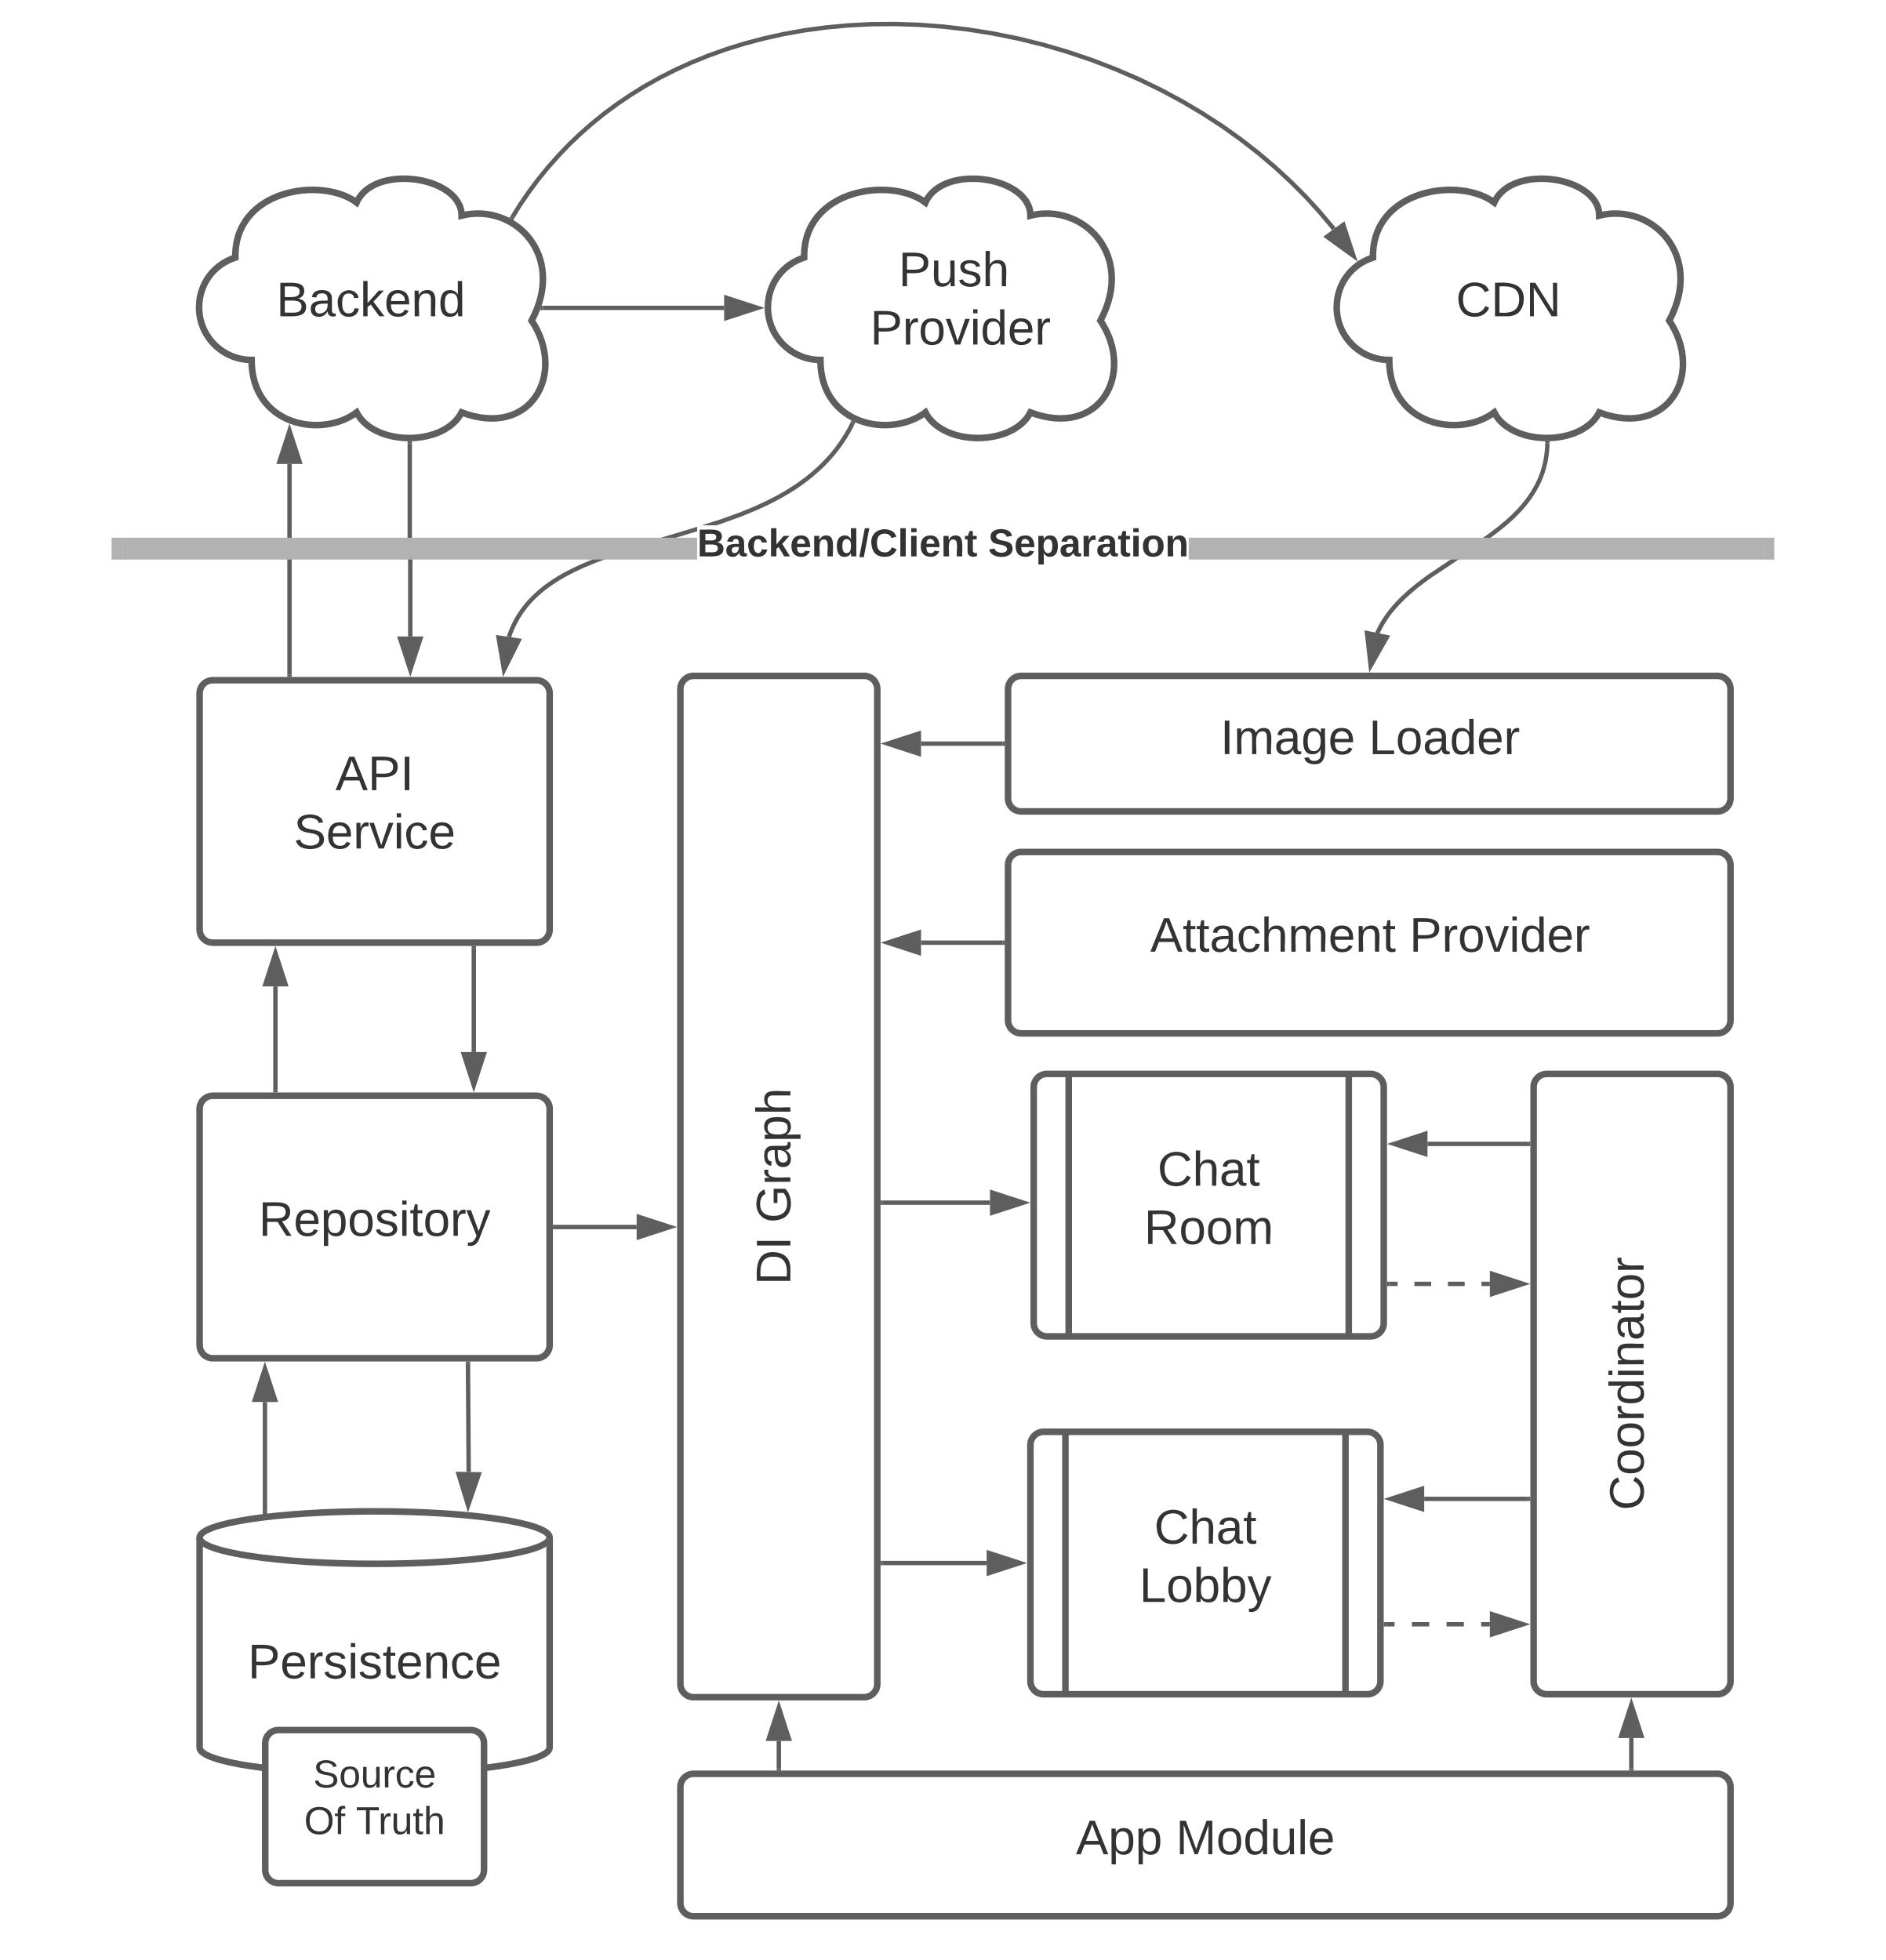
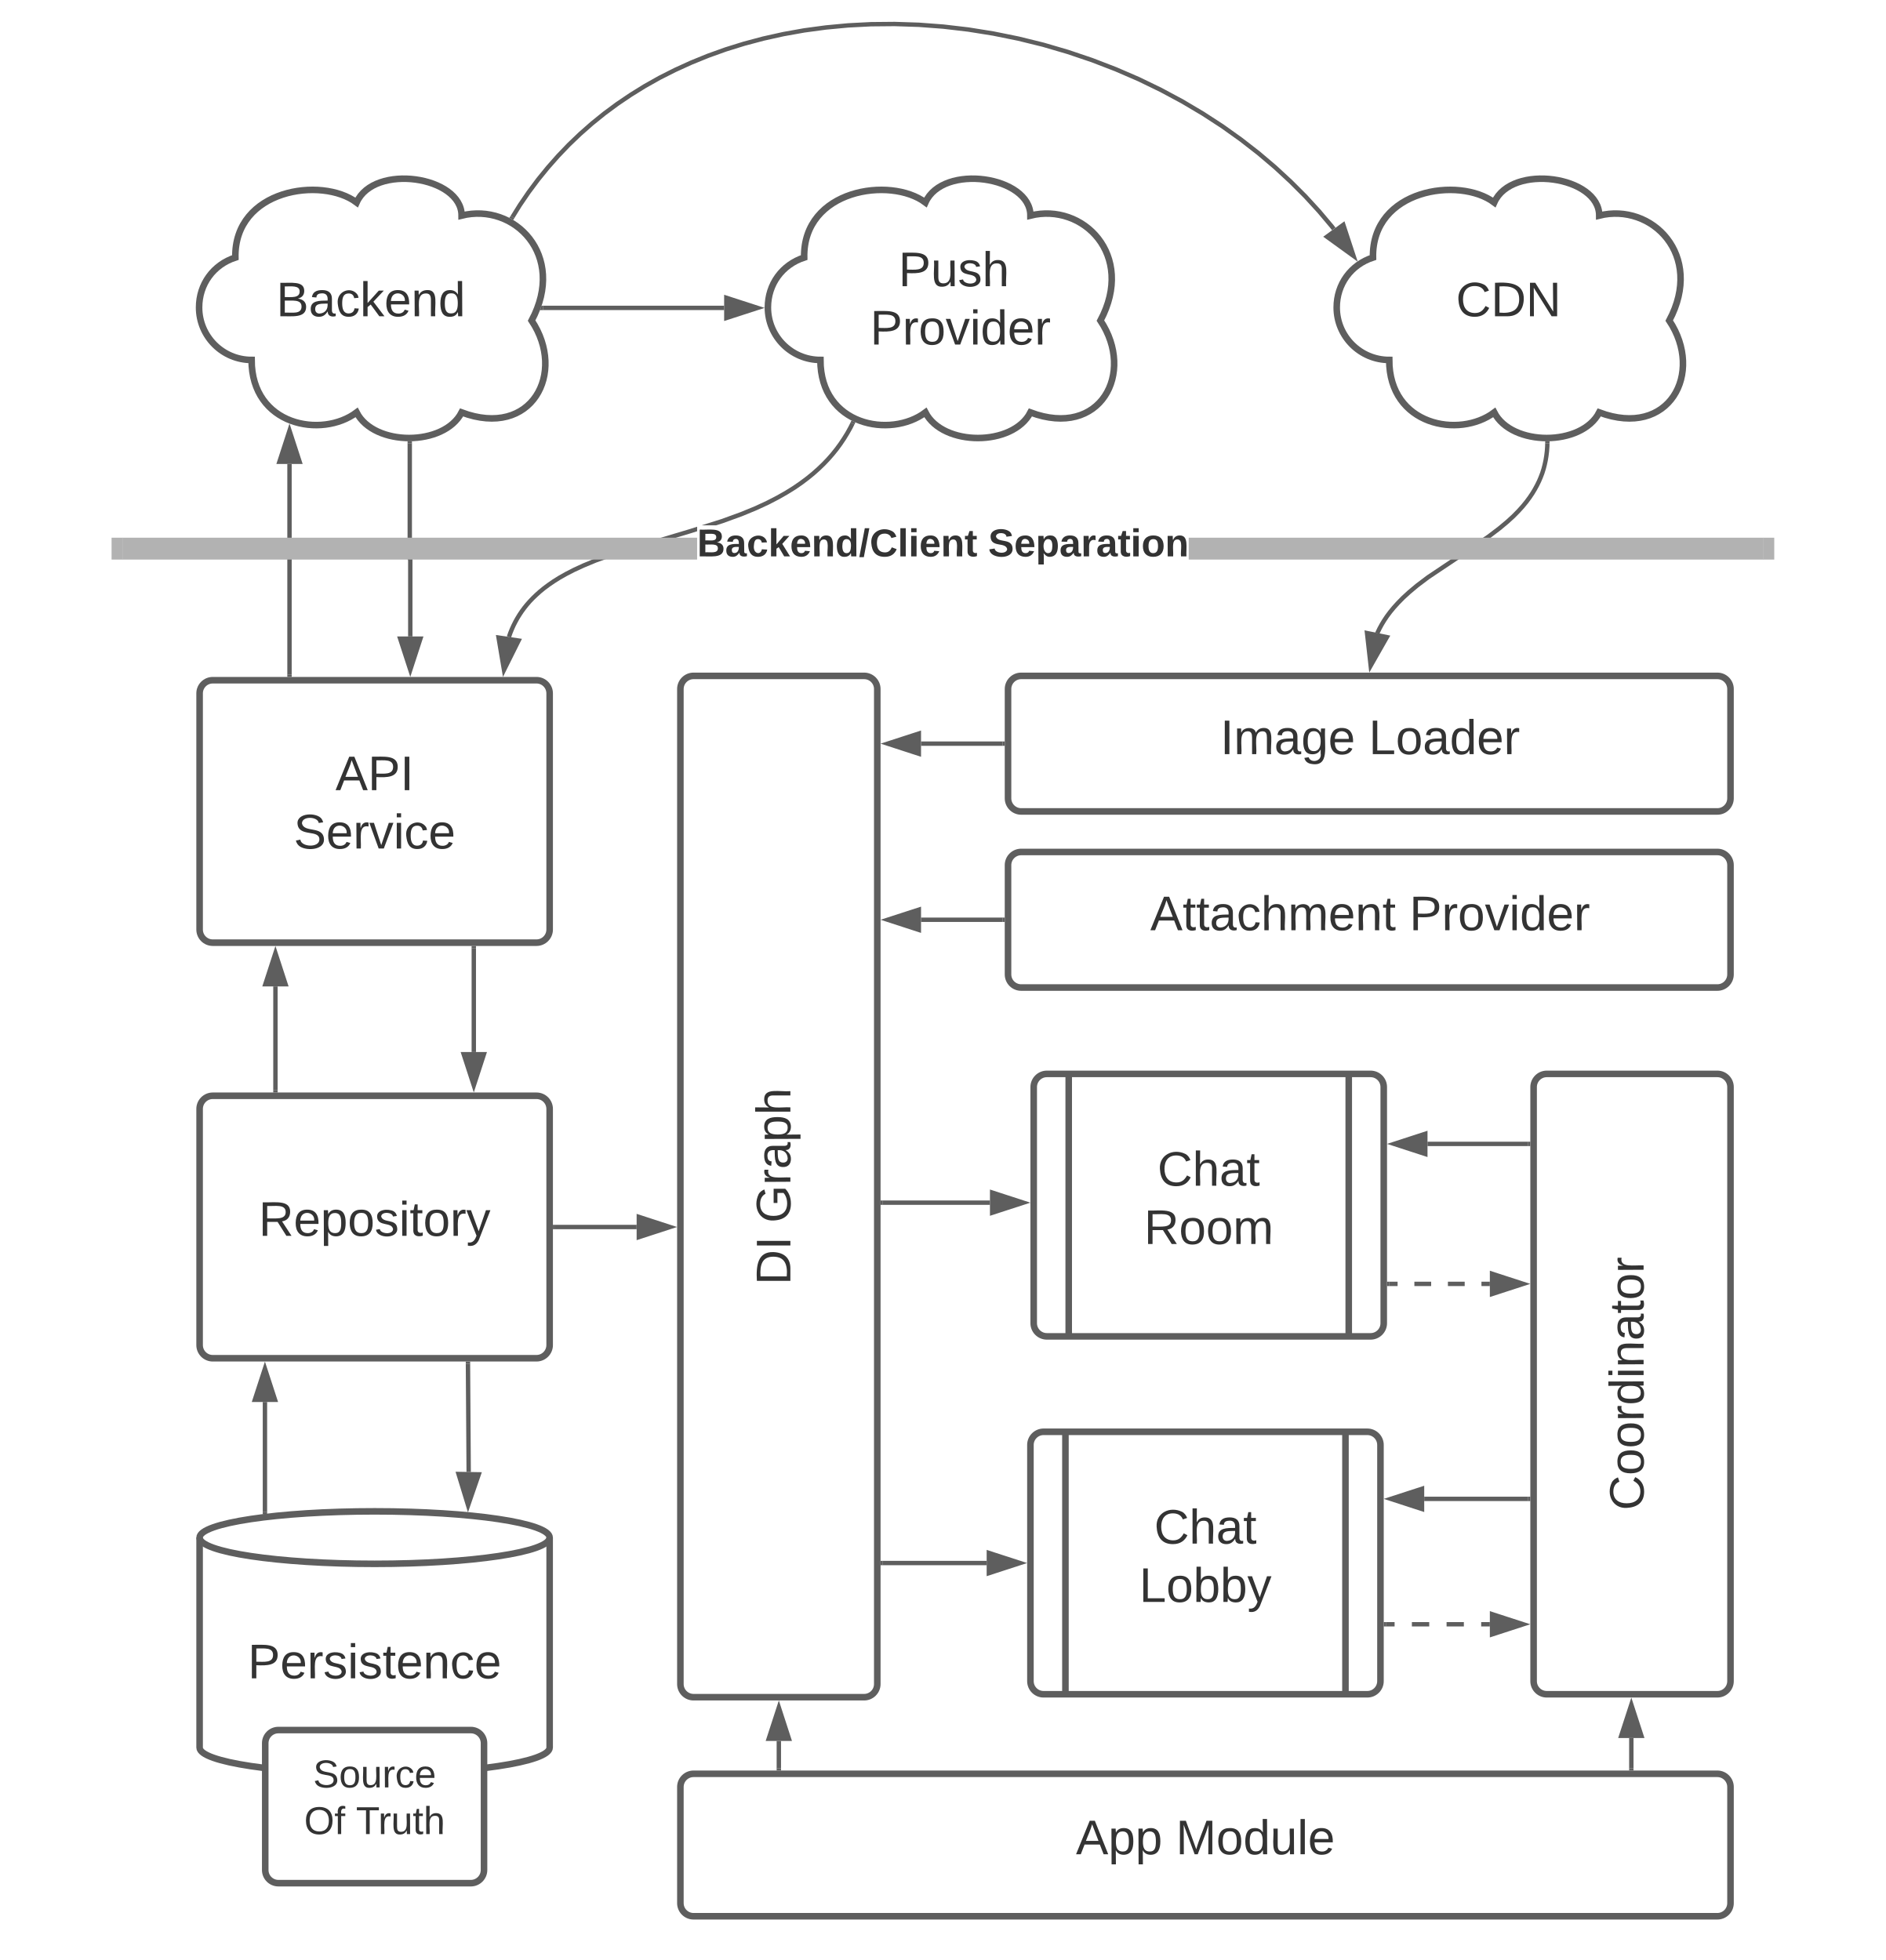
<svg xmlns="http://www.w3.org/2000/svg" xmlns:ns1="lucid" xmlns:xlink="http://www.w3.org/1999/xlink" width="862" height="896.13">
  <g transform="translate(-9 -29)" ns1:page-tab-id="0_0">
    <path d="M0 0h1760v1360H0z" fill="#fff" />
    <path d="M124 193.57c-13.25 0-24-10.74-24-24 0-10.6 6.5-19.55 16.58-22.82C116 115.57 156 109.57 172 121.57c8-18 48-12 48 6 24-6 48 18 32 48 16 24 0 54-32 42-8 15.6-40 15.6-48 0-16 12-48 6-48-24z" stroke="#5e5e5e" stroke-width="3" fill="#fff" />
    <use xlink:href="#a" transform="matrix(1,0,0,1,105,114.5725) translate(30.29012 59.02778)" />
    <path d="M384 193.57c-13.25 0-24-10.74-24-24 0-10.6 6.5-19.55 16.58-22.82C376 115.57 416 109.57 432 121.57c8-18 48-12 48 6 24-6 48 18 32 48 16 24 0 54-32 42-8 15.6-40 15.6-48 0-16 12-48 6-48-24z" stroke="#5e5e5e" stroke-width="3" fill="#fff" />
    <use xlink:href="#b" transform="matrix(1,0,0,1,365,114.5725) translate(54.69636 45.27778)" />
    <use xlink:href="#c" transform="matrix(1,0,0,1,365,114.5725) translate(41.73957 71.94444)" />
    <path d="M257.2 169.77H340" stroke="#5e5e5e" stroke-width="2" fill="none" />
    <path d="M257.22 170.77h-1.36l.66-2h.7" fill="#5e5e5e" />
    <path d="M355.27 169.77L341 174.4v-9.26z" stroke="#5e5e5e" stroke-width="2" fill="#5e5e5e" />
    <path d="M100.24 346c0-3.3 2.68-6 6-6h148c3.3 0 6 2.7 6 6v108c0 3.3-2.7 6-6 6h-148c-3.32 0-6-2.7-6-6z" stroke="#5e5e5e" stroke-width="3" fill="#fff" />
    <use xlink:href="#d" transform="matrix(1,0,0,1,105.2372,345) translate(57.09877 45.27778)" />
    <use xlink:href="#e" transform="matrix(1,0,0,1,105.2372,345) translate(38.02469 71.94444)" />
    <path d="M141.33 337.5v-96.36" stroke="#5e5e5e" stroke-width="2" fill="none" />
    <path d="M142.33 338.5h-2v-1.03h2" fill="#5e5e5e" />
    <path d="M141.33 225.87l4.64 14.27h-9.27z" stroke="#5e5e5e" stroke-width="2" fill="#5e5e5e" />
    <path d="M196.3 231.72v52.77c0 .06.06.1.12.1.07 0 .12.06.12.13V320" stroke="#5e5e5e" stroke-width="2" fill="none" />
    <path d="M197.3 231.75h-2v-1.03h2" fill="#5e5e5e" />
    <path d="M196.54 335.26L191.9 321h9.28z" stroke="#5e5e5e" stroke-width="2" fill="#5e5e5e" />
    <path d="M644 193.57c-13.25 0-24-10.74-24-24 0-10.6 6.5-19.55 16.58-22.82C636 115.57 676 109.57 692 121.57c8-18 48-12 48 6 24-6 48 18 32 48 16 24 0 54-32 42-8 15.6-40 15.6-48 0-16 12-48 6-48-24z" stroke="#5e5e5e" stroke-width="3" fill="#fff" />
    <use xlink:href="#f" transform="matrix(1,0,0,1,625,114.5725) translate(49.51852 59.02778)" />
    <path d="M243.23 128.24l3.35-5.4 4.07-5.97 4.28-5.75 4.5-5.53 4.7-5.32 4.9-5.12 5.16-4.93 5.38-4.74 5.64-4.56 5.9-4.37 6.16-4.17 6.45-4 6.75-3.8 7.06-3.57 7.4-3.37 7.7-3.14 8.08-2.9 8.43-2.62 8.78-2.34 9.16-2.04 9.5-1.7 9.86-1.33 10.2-.96 10.5-.54 10.8-.1 11.04.36 11.23.84 11.37 1.33 11.44 1.83 11.45 2.32 11.38 2.8 11.26 3.3 11.07 3.74 10.82 4.17 10.52 4.55 10.16 4.93 9.77 5.25 9.36 5.55 8.93 5.8 8.48 6.06 8.03 6.24 7.58 6.43 7.14 6.6 6.7 6.7 6.28 6.85 5.87 6.96.84 1.1" stroke="#5e5e5e" stroke-width="2" fill="none" />
    <path d="M244.1 128.74l-.54.86-1.4-.84-.34-.15.58-.9" fill="#5e5e5e" />
    <path d="M627.7 146.03l-12.16-8.8 7.48-5.45z" stroke="#5e5e5e" stroke-width="2" fill="#5e5e5e" />
    <path d="M100.24 536c0-3.3 2.68-6 6-6h148c3.3 0 6 2.7 6 6v108c0 3.3-2.7 6-6 6h-148c-3.32 0-6-2.7-6-6z" stroke="#5e5e5e" stroke-width="3" fill="#fff" />
    <use xlink:href="#g" transform="matrix(1,0,0,1,105.2372,535) translate(22.00617 59.02778)" />
    <path d="M225.57 462.5V510" stroke="#5e5e5e" stroke-width="2" fill="none" />
    <path d="M226.57 462.53h-2v-1.03h2" fill="#5e5e5e" />
    <path d="M225.57 525.26L220.94 511h9.27z" stroke="#5e5e5e" stroke-width="2" fill="#5e5e5e" />
    <path d="M134.9 527.5V480" stroke="#5e5e5e" stroke-width="2" fill="none" />
    <path d="M135.9 528.5h-2v-1.03h2" fill="#5e5e5e" />
    <path d="M134.9 464.74l4.64 14.26h-9.27z" stroke="#5e5e5e" stroke-width="2" fill="#5e5e5e" />
    <path d="M222.9 652.5l.33 49.5" stroke="#5e5e5e" stroke-width="2" fill="none" />
    <path d="M223.9 652.52h-2v-1.02h2" fill="#5e5e5e" />
    <path d="M222.96 717.26l-4.38-14.34 9.27.16z" stroke="#5e5e5e" stroke-width="2" fill="#5e5e5e" />
    <path d="M130.1 720.23V670" stroke="#5e5e5e" stroke-width="2" fill="none" />
    <path d="M131.1 721.13l-2 .2v-1.13h2" fill="#5e5e5e" />
    <path d="M130.1 654.74l4.63 14.26h-9.27z" stroke="#5e5e5e" stroke-width="2" fill="#5e5e5e" />
    <path d="M327.65 271.9l-3.35 1.05-35.34 10.57-7.46 2.7-5.4 2.25-4.3 1.98-3.54 1.82-3 1.7-2.62 1.65-2.3 1.57-2.04 1.52-1.84 1.5-1.66 1.5-1.52 1.45-1.4 1.46-1.27 1.47-1.17 1.47-1.1 1.5-1 1.5-.96 1.54-.88 1.6-.82 1.6-.76 1.68-.7 1.74-.65 1.83-1.88-.67.65-1.87.73-1.8.8-1.76.85-1.7.92-1.64.98-1.6 1.07-1.6 1.14-1.55 1.24-1.54 1.33-1.5 1.46-1.54 1.58-1.52 1.72-1.54 1.9-1.55 2.12-1.58 2.36-1.63 2.68-1.68 3.1-1.75 3.6-1.85 4.36-2.02 5.5-2.26 7.55-2.75 35.38-10.58 3.95-1.24m71.9-46.76l-.9 1.83-1.48 2.63-1.55 2.54-1.66 2.46-1.76 2.4-1.87 2.32-2 2.28-2.13 2.25-2.3 2.22-2.47 2.2-2.7 2.2-2.92 2.2-3.22 2.22-3.6 2.23-4.05 2.3-4.64 2.4-5.46 2.52-6.66 2.75-8.8 3.2-3.08.97h-6.65l9.1-2.87 8.7-3.17 6.6-2.7 5.37-2.5 4.56-2.35 3.98-2.26 3.52-2.2 3.16-2.18 2.87-2.15 2.63-2.15 2.4-2.14 2.25-2.16 2.08-2.18 1.94-2.22 1.82-2.27 1.7-2.32 1.6-2.4 1.53-2.46 1.42-2.57.9-1.8" fill="#5e5e5e" />
    <path d="M400.02 222.13l-.47.93-1.78-.9.45-.9M246.06 321.87l-6.68 13.43-2.5-14.8z" fill="#5e5e5e" />
    <path d="M247.57 321.08l-8.67 17.42-3.23-19.18m4.18 12.78l4.7-9.44-6.45-.96" fill="#5e5e5e" />
    <path d="M260.24 828c0 6.63-35.82 12-80 12-44.2 0-80-5.37-80-12v-96c0-6.63 35.8-12 80-12 44.18 0 80 5.37 80 12z" stroke="#5e5e5e" stroke-width="3" fill="#fff" />
    <path d="M260.24 732c0 6.63-35.82 12-80 12-44.2 0-80-5.37-80-12" stroke="#5e5e5e" stroke-width="3" fill="none" />
    <use xlink:href="#h" transform="matrix(1,0,0,1,105.2372,749) translate(17.03704 47.34028)" />
    <path d="M130.24 826c0-3.3 2.68-6 6-6h88c3.3 0 6 2.7 6 6v58c0 3.3-2.7 6-6 6h-88c-3.32 0-6-2.7-6-6z" stroke="#5e5e5e" stroke-width="3" fill="#fff" />
    <use xlink:href="#i" transform="matrix(1,0,0,1,142.2372,832) translate(9.876543 14.22222)" />
    <use xlink:href="#j" transform="matrix(1,0,0,1,142.2372,832) translate(5.777778 35.55556)" />
    <use xlink:href="#k" transform="matrix(1,0,0,1,142.2372,832) translate(29.48148 35.55556)" />
    <path d="M481.5 526c0-3.3 2.7-6 6-6h148c3.3 0 6 2.7 6 6v108c0 3.3-2.7 6-6 6h-148c-3.3 0-6-2.7-6-6z" stroke="#5e5e5e" stroke-width="3" fill="#fff" />
    <path d="M497.5 520v120m128-120v120" stroke="#5e5e5e" stroke-width="3" fill="none" />
    <use xlink:href="#l" transform="matrix(1,0,0,1,506.5,525) translate(31.57407 46.11111)" />
    <use xlink:href="#m" transform="matrix(1,0,0,1,506.5,525) translate(25.4321 72.77778)" />
    <path d="M480 689.63c0-3.3 2.7-6 6-6h148c3.3 0 6 2.7 6 6v108c0 3.32-2.7 6-6 6H486c-3.3 0-6-2.68-6-6z" stroke="#5e5e5e" stroke-width="3" fill="#fff" />
    <path d="M496 683.63v120m128-120v120" stroke="#5e5e5e" stroke-width="3" fill="none" />
    <use xlink:href="#l" transform="matrix(1,0,0,1,505,688.6343) translate(31.57407 46.11111)" />
    <use xlink:href="#n" transform="matrix(1,0,0,1,505,688.6343) translate(24.75309 72.77778)" />
    <path d="M716 803.63c-3.3 0-6-2.68-6-6V526c0-3.3 2.7-6 6-6h78c3.3 0 6 2.7 6 6v271.63c0 3.32-2.7 6-6 6z" stroke="#5e5e5e" stroke-width="3" fill="#fff" />
    <use xlink:href="#o" transform="matrix(6.123233995736766e-17,-1,1,6.123233995736766e-17,715,798.6343) translate(79.09877 45.27778)" />
    <path d="M661.5 552h46" stroke="#5e5e5e" stroke-width="2" fill="none" />
    <path d="M646.24 552l14.26-4.64v9.28z" stroke="#5e5e5e" stroke-width="2" fill="#5e5e5e" />
    <path d="M708.5 553h-1.03v-2h1.03" fill="#5e5e5e" />
    <path d="M690 616h-3.84m-7.66 0h-7.67m-7.66 0h-7.67m-7.67 0H644" stroke="#5e5e5e" stroke-width="2" fill="none" />
    <path d="M705.26 616L691 620.64v-9.28z" stroke="#5e5e5e" stroke-width="2" fill="#5e5e5e" />
    <path d="M644.03 617H643v-2h1.03" fill="#5e5e5e" />
    <path d="M660 714.3h47.5" stroke="#5e5e5e" stroke-width="2" fill="none" />
    <path d="M644.74 714.3l14.26-4.63v9.27z" stroke="#5e5e5e" stroke-width="2" fill="#5e5e5e" />
    <path d="M708.5 715.3h-1.03v-2h1.03" fill="#5e5e5e" />
    <path d="M690 771.63h-3.96m-7.92 0h-7.9m-7.93 0h-7.93m-7.9 0h-3.97" stroke="#5e5e5e" stroke-width="2" fill="none" />
    <path d="M705.26 771.63L691 776.27V767z" stroke="#5e5e5e" stroke-width="2" fill="#5e5e5e" />
    <path d="M642.53 772.63h-1.03v-2h1.03" fill="#5e5e5e" />
    <path d="M469.76 344.02c0-3.3 2.7-6 6-6H794c3.3 0 6 2.7 6 6V394c0 3.3-2.7 6-6 6H475.76c-3.3 0-6-2.7-6-6z" stroke="#5e5e5e" stroke-width="3" fill="#fff" />
    <use xlink:href="#p" transform="matrix(1,0,0,1,474.7628,343.0188) translate(92.04321 30.77778)" />
    <use xlink:href="#q" transform="matrix(1,0,0,1,474.7628,343.0188) translate(159.8827 30.77778)" />
    <path d="M716.28 231.72l-.03 1.37-.16 2.23-.26 2.13-.34 2.05-.43 2-.5 1.92-.6 1.9-.7 1.84-.78 1.84-.9 1.83-1 1.85-1.12 1.86-1.28 1.9-1.45 1.97-1.68 2.06-1.95 2.16-2.3 2.34-2.82 2.58-3.6 3-5 3.8-10.83 7.34-16.78 11.23-5.03 3.8-3.58 3-2.82 2.58-2.3 2.34-1.96 2.16-1.68 2.05-1.46 1.96-1.27 1.9-1.12 1.86-1 1.84-.88 1.84-.13.3" stroke="#5e5e5e" stroke-width="2" fill="none" />
    <path d="M717.28 231.77l-2-.05.03-1h2" fill="#5e5e5e" />
    <path d="M635.53 333.35l-1.67-14.9 9.08 1.86z" stroke="#5e5e5e" stroke-width="2" fill="#5e5e5e" />
    <path d="M327.65 284.84H65v-10h262.65m487.35 10H552.35v-10H815" fill="#b2b2b2" />
    <path d="M65.13 284.84H60v-10h5.13M820 284.84h-5.13v-10H820" fill="#b2b2b2" />
    <use xlink:href="#r" transform="matrix(1,0,0,1,327.6543,269.1692) translate(0 14.22222)" />
    <use xlink:href="#s" transform="matrix(1,0,0,1,327.6543,269.1692) translate(133.037 14.22222)" />
    <path d="M326 804.97c-3.3 0-6-2.7-6-6V344.02c0-3.3 2.7-6 6-6h78c3.3 0 6 2.7 6 6v454.95c0 3.3-2.7 6-6 6z" stroke="#5e5e5e" stroke-width="3" fill="#fff" />
    <use xlink:href="#t" transform="matrix(6.123233995736766e-17,-1,1,6.123233995736766e-17,325,799.9676) translate(183.5 45.27778)" />
    <use xlink:href="#u" transform="matrix(6.123233995736766e-17,-1,1,6.123233995736766e-17,325,799.9676) translate(211.8333 45.27778)" />
    <path d="M320 846c0-3.3 2.7-6 6-6h468c3.3 0 6 2.7 6 6v53.13c0 3.32-2.7 6-6 6H326c-3.3 0-6-2.68-6-6z" stroke="#5e5e5e" stroke-width="3" fill="#fff" />
    <use xlink:href="#v" transform="matrix(1,0,0,1,324.9994,845) translate(175.8025 31.77778)" />
    <use xlink:href="#w" transform="matrix(1,0,0,1,324.9994,845) translate(221.4815 31.77778)" />
    <path d="M412.5 578.87h49" stroke="#5e5e5e" stroke-width="2" fill="none" />
    <path d="M412.53 579.87h-1.03v-2h1.03" fill="#5e5e5e" />
    <path d="M476.76 578.87l-14.26 4.63v-9.27z" stroke="#5e5e5e" stroke-width="2" fill="#5e5e5e" />
    <path d="M467.26 369H430" stroke="#5e5e5e" stroke-width="2" fill="none" />
    <path d="M468.26 370h-1.02v-2h1.02" fill="#5e5e5e" />
    <path d="M414.74 369l14.26-4.63v9.27z" stroke="#5e5e5e" stroke-width="2" fill="#5e5e5e" />
    <path d="M365 824.97v12.53" stroke="#5e5e5e" stroke-width="2" fill="none" />
    <path d="M365 809.7l4.63 14.27h-9.27z" stroke="#5e5e5e" stroke-width="2" fill="#5e5e5e" />
    <path d="M366 837.47v1.03h-2v-1.03" fill="#5e5e5e" />
    <path d="M754.67 837.5v-13.86" stroke="#5e5e5e" stroke-width="2" fill="none" />
    <path d="M755.67 838.5h-2v-1.03h2" fill="#5e5e5e" />
    <path d="M754.67 808.37l4.63 14.27h-9.27z" stroke="#5e5e5e" stroke-width="2" fill="#5e5e5e" />
    <path d="M262.74 590H300" stroke="#5e5e5e" stroke-width="2" fill="none" />
    <path d="M262.76 591h-1.02v-2h1.02" fill="#5e5e5e" />
    <path d="M315.26 590L301 594.64v-9.28z" stroke="#5e5e5e" stroke-width="2" fill="#5e5e5e" />
    <path d="M460 743.63h-47.5" stroke="#5e5e5e" stroke-width="2" fill="none" />
    <path d="M475.26 743.63L461 748.27V739z" stroke="#5e5e5e" stroke-width="2" fill="#5e5e5e" />
    <path d="M412.53 744.63h-1.03v-2h1.03" fill="#5e5e5e" />
-     <path d="M467.26 460H430" stroke="#5e5e5e" stroke-width="2" fill="none" />
-     <path d="M468.26 461h-1.02v-2h1.02" fill="#5e5e5e" />
-     <path d="M414.74 460l14.26-4.64v9.28z" stroke="#5e5e5e" stroke-width="2" fill="#5e5e5e" />
-     <path d="M469.76 424.53c0-3.3 2.7-6 6-6H794c3.3 0 6 2.7 6 6v70.94c0 3.3-2.7 6-6 6H475.76c-3.3 0-6-2.7-6-6z" stroke="#5e5e5e" stroke-width="3" fill="#fff" />
+     <path d="M467.26 449.52H430" stroke="#5e5e5e" stroke-width="2" fill="none" />
+     <path d="M468.26 450.52h-1.02v-2h1.02" fill="#5e5e5e" />
+     <path d="M414.74 449.52L429 444.9v9.26z" stroke="#5e5e5e" stroke-width="2" fill="#5e5e5e" />
+     <path d="M469.76 424.53c0-3.3 2.7-6 6-6H794c3.3 0 6 2.7 6 6v49.98c0 3.33-2.7 6-6 6H475.76c-3.3 0-6-2.67-6-6z" stroke="#5e5e5e" stroke-width="3" fill="#fff" />
    <g>
-       <use xlink:href="#x" transform="matrix(1,0,0,1,474.7628,423.5333) translate(60.00617 40.59028)" />
-       <use xlink:href="#y" transform="matrix(1,0,0,1,474.7628,423.5333) translate(178.463 40.59028)" />
+       <use xlink:href="#x" transform="matrix(1,0,0,1,474.7628,423.5333) translate(60.00617 30.77778)" />
+       <use xlink:href="#y" transform="matrix(1,0,0,1,474.7628,423.5333) translate(178.463 30.77778)" />
    </g>
    <defs>
      <path fill="#333" d="M160-131c35 5 61 23 61 61C221 17 115-2 30 0v-248c76 3 177-17 177 60 0 33-19 50-47 57zm-97-11c50-1 110 9 110-42 0-47-63-36-110-37v79zm0 115c55-2 124 14 124-45 0-56-70-42-124-44v89" id="z" />
      <path fill="#333" d="M141-36C126-15 110 5 73 4 37 3 15-17 15-53c-1-64 63-63 125-63 3-35-9-54-41-54-24 1-41 7-42 31l-33-3c5-37 33-52 76-52 45 0 72 20 72 64v82c-1 20 7 32 28 27v20c-31 9-61-2-59-35zM48-53c0 20 12 33 32 33 41-3 63-29 60-74-43 2-92-5-92 41" id="A" />
      <path fill="#333" d="M96-169c-40 0-48 33-48 73s9 75 48 75c24 0 41-14 43-38l32 2c-6 37-31 61-74 61-59 0-76-41-82-99-10-93 101-131 147-64 4 7 5 14 7 22l-32 3c-4-21-16-35-41-35" id="B" />
      <path fill="#333" d="M143 0L79-87 56-68V0H24v-261h32v163l83-92h37l-77 82L181 0h-38" id="C" />
      <path fill="#333" d="M100-194c63 0 86 42 84 106H49c0 40 14 67 53 68 26 1 43-12 49-29l28 8c-11 28-37 45-77 45C44 4 14-33 15-96c1-61 26-98 85-98zm52 81c6-60-76-77-97-28-3 7-6 17-6 28h103" id="D" />
      <path fill="#333" d="M117-194c89-4 53 116 60 194h-32v-121c0-31-8-49-39-48C34-167 62-67 57 0H25l-1-190h30c1 10-1 24 2 32 11-22 29-35 61-36" id="E" />
      <path fill="#333" d="M85-194c31 0 48 13 60 33l-1-100h32l1 261h-30c-2-10 0-23-3-31C134-8 116 4 85 4 32 4 16-35 15-94c0-66 23-100 70-100zm9 24c-40 0-46 34-46 75 0 40 6 74 45 74 42 0 51-32 51-76 0-42-9-74-50-73" id="F" />
      <g id="a">
        <use transform="matrix(0.0617284,0,0,0.0617284,0,0)" xlink:href="#z" />
        <use transform="matrix(0.0617284,0,0,0.0617284,14.81481,0)" xlink:href="#A" />
        <use transform="matrix(0.0617284,0,0,0.0617284,27.16049,0)" xlink:href="#B" />
        <use transform="matrix(0.0617284,0,0,0.0617284,38.2716,0)" xlink:href="#C" />
        <use transform="matrix(0.0617284,0,0,0.0617284,49.38272,0)" xlink:href="#D" />
        <use transform="matrix(0.0617284,0,0,0.0617284,61.7284,0)" xlink:href="#E" />
        <use transform="matrix(0.0617284,0,0,0.0617284,74.07407,0)" xlink:href="#F" />
      </g>
      <path fill="#333" d="M30-248c87 1 191-15 191 75 0 78-77 80-158 76V0H30v-248zm33 125c57 0 124 11 124-50 0-59-68-47-124-48v98" id="G" />
      <path fill="#333" d="M84 4C-5 8 30-112 23-190h32v120c0 31 7 50 39 49 72-2 45-101 50-169h31l1 190h-30c-1-10 1-25-2-33-11 22-28 36-60 37" id="H" />
      <path fill="#333" d="M135-143c-3-34-86-38-87 0 15 53 115 12 119 90S17 21 10-45l28-5c4 36 97 45 98 0-10-56-113-15-118-90-4-57 82-63 122-42 12 7 21 19 24 35" id="I" />
      <path fill="#333" d="M106-169C34-169 62-67 57 0H25v-261h32l-1 103c12-21 28-36 61-36 89 0 53 116 60 194h-32v-121c2-32-8-49-39-48" id="J" />
      <g id="b">
        <use transform="matrix(0.0617284,0,0,0.0617284,0,0)" xlink:href="#G" />
        <use transform="matrix(0.0617284,0,0,0.0617284,14.81481,0)" xlink:href="#H" />
        <use transform="matrix(0.0617284,0,0,0.0617284,27.16049,0)" xlink:href="#I" />
        <use transform="matrix(0.0617284,0,0,0.0617284,38.2716,0)" xlink:href="#J" />
      </g>
      <path fill="#333" d="M114-163C36-179 61-72 57 0H25l-1-190h30c1 12-1 29 2 39 6-27 23-49 58-41v29" id="K" />
      <path fill="#333" d="M100-194c62-1 85 37 85 99 1 63-27 99-86 99S16-35 15-95c0-66 28-99 85-99zM99-20c44 1 53-31 53-75 0-43-8-75-51-75s-53 32-53 75 10 74 51 75" id="L" />
      <path fill="#333" d="M108 0H70L1-190h34L89-25l56-165h34" id="M" />
      <path fill="#333" d="M24-231v-30h32v30H24zM24 0v-190h32V0H24" id="N" />
      <g id="c">
        <use transform="matrix(0.0617284,0,0,0.0617284,0,0)" xlink:href="#G" />
        <use transform="matrix(0.0617284,0,0,0.0617284,14.81481,0)" xlink:href="#K" />
        <use transform="matrix(0.0617284,0,0,0.0617284,22.16049,0)" xlink:href="#L" />
        <use transform="matrix(0.0617284,0,0,0.0617284,34.50617,0)" xlink:href="#M" />
        <use transform="matrix(0.0617284,0,0,0.0617284,45.61728,0)" xlink:href="#N" />
        <use transform="matrix(0.0617284,0,0,0.0617284,50.49383,0)" xlink:href="#F" />
        <use transform="matrix(0.0617284,0,0,0.0617284,62.83951,0)" xlink:href="#D" />
        <use transform="matrix(0.0617284,0,0,0.0617284,75.18519,0)" xlink:href="#K" />
      </g>
      <path fill="#333" d="M205 0l-28-72H64L36 0H1l101-248h38L239 0h-34zm-38-99l-47-123c-12 45-31 82-46 123h93" id="O" />
      <path fill="#333" d="M33 0v-248h34V0H33" id="P" />
      <g id="d">
        <use transform="matrix(0.0617284,0,0,0.0617284,0,0)" xlink:href="#O" />
        <use transform="matrix(0.0617284,0,0,0.0617284,14.81481,0)" xlink:href="#G" />
        <use transform="matrix(0.0617284,0,0,0.0617284,29.62963,0)" xlink:href="#P" />
      </g>
      <path fill="#333" d="M185-189c-5-48-123-54-124 2 14 75 158 14 163 119 3 78-121 87-175 55-17-10-28-26-33-46l33-7c5 56 141 63 141-1 0-78-155-14-162-118-5-82 145-84 179-34 5 7 8 16 11 25" id="Q" />
      <g id="e">
        <use transform="matrix(0.0617284,0,0,0.0617284,0,0)" xlink:href="#Q" />
        <use transform="matrix(0.0617284,0,0,0.0617284,14.81481,0)" xlink:href="#D" />
        <use transform="matrix(0.0617284,0,0,0.0617284,27.16049,0)" xlink:href="#K" />
        <use transform="matrix(0.0617284,0,0,0.0617284,34.50617,0)" xlink:href="#M" />
        <use transform="matrix(0.0617284,0,0,0.0617284,45.61728,0)" xlink:href="#N" />
        <use transform="matrix(0.0617284,0,0,0.0617284,50.49383,0)" xlink:href="#B" />
        <use transform="matrix(0.0617284,0,0,0.0617284,61.60494,0)" xlink:href="#D" />
      </g>
      <path fill="#333" d="M212-179c-10-28-35-45-73-45-59 0-87 40-87 99 0 60 29 101 89 101 43 0 62-24 78-52l27 14C228-24 195 4 139 4 59 4 22-46 18-125c-6-104 99-153 187-111 19 9 31 26 39 46" id="R" />
      <path fill="#333" d="M30-248c118-7 216 8 213 122C240-48 200 0 122 0H30v-248zM63-27c89 8 146-16 146-99s-60-101-146-95v194" id="S" />
      <path fill="#333" d="M190 0L58-211 59 0H30v-248h39L202-35l-2-213h31V0h-41" id="T" />
      <g id="f">
        <use transform="matrix(0.0617284,0,0,0.0617284,0,0)" xlink:href="#R" />
        <use transform="matrix(0.0617284,0,0,0.0617284,15.98765,0)" xlink:href="#S" />
        <use transform="matrix(0.0617284,0,0,0.0617284,31.97531,0)" xlink:href="#T" />
      </g>
      <path fill="#333" d="M233-177c-1 41-23 64-60 70L243 0h-38l-65-103H63V0H30v-248c88 3 205-21 203 71zM63-129c60-2 137 13 137-47 0-61-80-42-137-45v92" id="U" />
      <path fill="#333" d="M115-194c55 1 70 41 70 98S169 2 115 4C84 4 66-9 55-30l1 105H24l-1-265h31l2 30c10-21 28-34 59-34zm-8 174c40 0 45-34 45-75s-6-73-45-74c-42 0-51 32-51 76 0 43 10 73 51 73" id="V" />
      <path fill="#333" d="M59-47c-2 24 18 29 38 22v24C64 9 27 4 27-40v-127H5v-23h24l9-43h21v43h35v23H59v120" id="W" />
      <path fill="#333" d="M179-190L93 31C79 59 56 82 12 73V49c39 6 53-20 64-50L1-190h34L92-34l54-156h33" id="X" />
      <g id="g">
        <use transform="matrix(0.0617284,0,0,0.0617284,0,0)" xlink:href="#U" />
        <use transform="matrix(0.0617284,0,0,0.0617284,15.98765,0)" xlink:href="#D" />
        <use transform="matrix(0.0617284,0,0,0.0617284,28.33333,0)" xlink:href="#V" />
        <use transform="matrix(0.0617284,0,0,0.0617284,40.67901,0)" xlink:href="#L" />
        <use transform="matrix(0.0617284,0,0,0.0617284,53.02469,0)" xlink:href="#I" />
        <use transform="matrix(0.0617284,0,0,0.0617284,64.1358,0)" xlink:href="#N" />
        <use transform="matrix(0.0617284,0,0,0.0617284,69.01235,0)" xlink:href="#W" />
        <use transform="matrix(0.0617284,0,0,0.0617284,75.18519,0)" xlink:href="#L" />
        <use transform="matrix(0.0617284,0,0,0.0617284,87.53086,0)" xlink:href="#K" />
        <use transform="matrix(0.0617284,0,0,0.0617284,94.87654,0)" xlink:href="#X" />
      </g>
      <g id="h">
        <use transform="matrix(0.0617284,0,0,0.0617284,0,0)" xlink:href="#G" />
        <use transform="matrix(0.0617284,0,0,0.0617284,14.81481,0)" xlink:href="#D" />
        <use transform="matrix(0.0617284,0,0,0.0617284,27.16049,0)" xlink:href="#K" />
        <use transform="matrix(0.0617284,0,0,0.0617284,34.50617,0)" xlink:href="#I" />
        <use transform="matrix(0.0617284,0,0,0.0617284,45.61728,0)" xlink:href="#N" />
        <use transform="matrix(0.0617284,0,0,0.0617284,50.49383,0)" xlink:href="#I" />
        <use transform="matrix(0.0617284,0,0,0.0617284,61.60494,0)" xlink:href="#W" />
        <use transform="matrix(0.0617284,0,0,0.0617284,67.77778,0)" xlink:href="#D" />
        <use transform="matrix(0.0617284,0,0,0.0617284,80.12346,0)" xlink:href="#E" />
        <use transform="matrix(0.0617284,0,0,0.0617284,92.46914,0)" xlink:href="#B" />
        <use transform="matrix(0.0617284,0,0,0.0617284,103.5802,0)" xlink:href="#D" />
      </g>
      <g id="i">
        <use transform="matrix(0.04938272,0,0,0.04938272,0,0)" xlink:href="#Q" />
        <use transform="matrix(0.04938272,0,0,0.04938272,11.85185,0)" xlink:href="#L" />
        <use transform="matrix(0.04938272,0,0,0.04938272,21.7284,0)" xlink:href="#H" />
        <use transform="matrix(0.04938272,0,0,0.04938272,31.60494,0)" xlink:href="#K" />
        <use transform="matrix(0.04938272,0,0,0.04938272,37.48148,0)" xlink:href="#B" />
        <use transform="matrix(0.04938272,0,0,0.04938272,46.37037,0)" xlink:href="#D" />
      </g>
      <path fill="#333" d="M140-251c81 0 123 46 123 126C263-46 219 4 140 4 59 4 17-45 17-125s42-126 123-126zm0 227c63 0 89-41 89-101s-29-99-89-99c-61 0-89 39-89 99S79-25 140-24" id="Y" />
      <path fill="#333" d="M101-234c-31-9-42 10-38 44h38v23H63V0H32v-167H5v-23h27c-7-52 17-82 69-68v24" id="Z" />
      <g id="j">
        <use transform="matrix(0.04938272,0,0,0.04938272,0,0)" xlink:href="#Y" />
        <use transform="matrix(0.04938272,0,0,0.04938272,13.82716,0)" xlink:href="#Z" />
      </g>
      <path fill="#333" d="M127-220V0H93v-220H8v-28h204v28h-85" id="aa" />
      <g id="k">
        <use transform="matrix(0.04938272,0,0,0.04938272,0,0)" xlink:href="#aa" />
        <use transform="matrix(0.04938272,0,0,0.04938272,10.17284,0)" xlink:href="#K" />
        <use transform="matrix(0.04938272,0,0,0.04938272,16.04938,0)" xlink:href="#H" />
        <use transform="matrix(0.04938272,0,0,0.04938272,25.92593,0)" xlink:href="#W" />
        <use transform="matrix(0.04938272,0,0,0.04938272,30.8642,0)" xlink:href="#J" />
      </g>
      <g id="l">
        <use transform="matrix(0.0617284,0,0,0.0617284,0,0)" xlink:href="#R" />
        <use transform="matrix(0.0617284,0,0,0.0617284,15.98765,0)" xlink:href="#J" />
        <use transform="matrix(0.0617284,0,0,0.0617284,28.33333,0)" xlink:href="#A" />
        <use transform="matrix(0.0617284,0,0,0.0617284,40.67901,0)" xlink:href="#W" />
      </g>
      <path fill="#333" d="M210-169c-67 3-38 105-44 169h-31v-121c0-29-5-50-35-48C34-165 62-65 56 0H25l-1-190h30c1 10-1 24 2 32 10-44 99-50 107 0 11-21 27-35 58-36 85-2 47 119 55 194h-31v-121c0-29-5-49-35-48" id="ab" />
      <g id="m">
        <use transform="matrix(0.0617284,0,0,0.0617284,0,0)" xlink:href="#U" />
        <use transform="matrix(0.0617284,0,0,0.0617284,15.98765,0)" xlink:href="#L" />
        <use transform="matrix(0.0617284,0,0,0.0617284,28.33333,0)" xlink:href="#L" />
        <use transform="matrix(0.0617284,0,0,0.0617284,40.67901,0)" xlink:href="#ab" />
      </g>
      <path fill="#333" d="M30 0v-248h33v221h125V0H30" id="ac" />
      <path fill="#333" d="M115-194c53 0 69 39 70 98 0 66-23 100-70 100C84 3 66-7 56-30L54 0H23l1-261h32v101c10-23 28-34 59-34zm-8 174c40 0 45-34 45-75 0-40-5-75-45-74-42 0-51 32-51 76 0 43 10 73 51 73" id="ad" />
      <g id="n">
        <use transform="matrix(0.0617284,0,0,0.0617284,0,0)" xlink:href="#ac" />
        <use transform="matrix(0.0617284,0,0,0.0617284,12.34568,0)" xlink:href="#L" />
        <use transform="matrix(0.0617284,0,0,0.0617284,24.69136,0)" xlink:href="#ad" />
        <use transform="matrix(0.0617284,0,0,0.0617284,37.03704,0)" xlink:href="#ad" />
        <use transform="matrix(0.0617284,0,0,0.0617284,49.38272,0)" xlink:href="#X" />
      </g>
      <g id="o">
        <use transform="matrix(0.0617284,0,0,0.0617284,0,0)" xlink:href="#R" />
        <use transform="matrix(0.0617284,0,0,0.0617284,15.98765,0)" xlink:href="#L" />
        <use transform="matrix(0.0617284,0,0,0.0617284,28.33333,0)" xlink:href="#L" />
        <use transform="matrix(0.0617284,0,0,0.0617284,40.67901,0)" xlink:href="#K" />
        <use transform="matrix(0.0617284,0,0,0.0617284,48.02469,0)" xlink:href="#F" />
        <use transform="matrix(0.0617284,0,0,0.0617284,60.37037,0)" xlink:href="#N" />
        <use transform="matrix(0.0617284,0,0,0.0617284,65.24691,0)" xlink:href="#E" />
        <use transform="matrix(0.0617284,0,0,0.0617284,77.59259,0)" xlink:href="#A" />
        <use transform="matrix(0.0617284,0,0,0.0617284,89.93827,0)" xlink:href="#W" />
        <use transform="matrix(0.0617284,0,0,0.0617284,96.11111,0)" xlink:href="#L" />
        <use transform="matrix(0.0617284,0,0,0.0617284,108.4568,0)" xlink:href="#K" />
      </g>
      <path fill="#333" d="M177-190C167-65 218 103 67 71c-23-6-38-20-44-43l32-5c15 47 100 32 89-28v-30C133-14 115 1 83 1 29 1 15-40 15-95c0-56 16-97 71-98 29-1 48 16 59 35 1-10 0-23 2-32h30zM94-22c36 0 50-32 50-73 0-42-14-75-50-75-39 0-46 34-46 75s6 73 46 73" id="ae" />
      <g id="p">
        <use transform="matrix(0.0617284,0,0,0.0617284,0,0)" xlink:href="#P" />
        <use transform="matrix(0.0617284,0,0,0.0617284,6.17284,0)" xlink:href="#ab" />
        <use transform="matrix(0.0617284,0,0,0.0617284,24.62963,0)" xlink:href="#A" />
        <use transform="matrix(0.0617284,0,0,0.0617284,36.97531,0)" xlink:href="#ae" />
        <use transform="matrix(0.0617284,0,0,0.0617284,49.32099,0)" xlink:href="#D" />
      </g>
      <g id="q">
        <use transform="matrix(0.0617284,0,0,0.0617284,0,0)" xlink:href="#ac" />
        <use transform="matrix(0.0617284,0,0,0.0617284,12.34568,0)" xlink:href="#L" />
        <use transform="matrix(0.0617284,0,0,0.0617284,24.69136,0)" xlink:href="#A" />
        <use transform="matrix(0.0617284,0,0,0.0617284,37.03704,0)" xlink:href="#F" />
        <use transform="matrix(0.0617284,0,0,0.0617284,49.38272,0)" xlink:href="#D" />
        <use transform="matrix(0.0617284,0,0,0.0617284,61.7284,0)" xlink:href="#K" />
      </g>
      <path fill="#333" d="M182-130c37 4 62 22 62 59C244 23 116-4 24 0v-248c84 5 203-23 205 63 0 31-19 50-47 55zM76-148c40-3 101 13 101-30 0-44-60-28-101-31v61zm0 110c48-3 116 14 116-37 0-48-69-32-116-35v72" id="af" />
      <path fill="#333" d="M133-34C117-15 103 5 69 4 32 3 11-16 11-54c-1-60 55-63 116-61 1-26-3-47-28-47-18 1-26 9-28 27l-52-2c7-38 36-58 82-57s74 22 75 68l1 82c-1 14 12 18 25 15v27c-30 8-71 5-69-32zm-48 3c29 0 43-24 42-57-32 0-66-3-65 30 0 17 8 27 23 27" id="ag" />
      <path fill="#333" d="M190-63c-7 42-38 67-86 67-59 0-84-38-90-98-12-110 154-137 174-36l-49 2c-2-19-15-32-35-32-30 0-35 28-38 64-6 74 65 87 74 30" id="ah" />
      <path fill="#333" d="M147 0L96-86 75-71V0H25v-261h50v150l67-79h53l-66 74L201 0h-54" id="ai" />
      <path fill="#333" d="M185-48c-13 30-37 53-82 52C43 2 14-33 14-96s30-98 90-98c62 0 83 45 84 108H66c0 31 8 55 39 56 18 0 30-7 34-22zm-45-69c5-46-57-63-70-21-2 6-4 13-4 21h74" id="aj" />
      <path fill="#333" d="M135-194c87-1 58 113 63 194h-50c-7-57 23-157-34-157-59 0-34 97-39 157H25l-1-190h47c2 12-1 28 3 38 12-26 28-41 61-42" id="ak" />
      <path fill="#333" d="M88-194c31-1 46 15 58 34l-1-101h50l1 261h-48c-2-10 0-23-3-31C134-8 116 4 84 4 32 4 16-41 15-95c0-56 19-97 73-99zm17 164c33 0 40-30 41-66 1-37-9-64-41-64s-38 30-39 65c0 43 13 65 39 65" id="al" />
      <path fill="#333" d="M4 7l51-268h42L46 7H4" id="am" />
      <path fill="#333" d="M67-125c0 53 21 87 73 88 37 1 54-22 65-47l45 17C233-25 199 4 140 4 58 4 20-42 15-125 8-235 124-281 211-232c18 10 29 29 36 50l-46 12c-8-25-30-41-62-41-52 0-71 34-72 86" id="an" />
      <path fill="#333" d="M25 0v-261h50V0H25" id="ao" />
      <path fill="#333" d="M25-224v-37h50v37H25zM25 0v-190h50V0H25" id="ap" />
      <path fill="#333" d="M115-3C79 11 28 4 28-45v-112H4v-33h27l15-45h31v45h36v33H77v99c-1 23 16 31 38 25v30" id="aq" />
      <g id="r">
        <use transform="matrix(0.04938272,0,0,0.04938272,0,0)" xlink:href="#af" />
        <use transform="matrix(0.04938272,0,0,0.04938272,12.79012,0)" xlink:href="#ag" />
        <use transform="matrix(0.04938272,0,0,0.04938272,22.66667,0)" xlink:href="#ah" />
        <use transform="matrix(0.04938272,0,0,0.04938272,32.54321,0)" xlink:href="#ai" />
        <use transform="matrix(0.04938272,0,0,0.04938272,42.41975,0)" xlink:href="#aj" />
        <use transform="matrix(0.04938272,0,0,0.04938272,52.2963,0)" xlink:href="#ak" />
        <use transform="matrix(0.04938272,0,0,0.04938272,63.11111,0)" xlink:href="#al" />
        <use transform="matrix(0.04938272,0,0,0.04938272,73.92593,0)" xlink:href="#am" />
        <use transform="matrix(0.04938272,0,0,0.04938272,78.8642,0)" xlink:href="#an" />
        <use transform="matrix(0.04938272,0,0,0.04938272,91.65432,0)" xlink:href="#ao" />
        <use transform="matrix(0.04938272,0,0,0.04938272,96.59259,0)" xlink:href="#ap" />
        <use transform="matrix(0.04938272,0,0,0.04938272,101.5309,0)" xlink:href="#aj" />
        <use transform="matrix(0.04938272,0,0,0.04938272,111.4074,0)" xlink:href="#ak" />
        <use transform="matrix(0.04938272,0,0,0.04938272,122.2222,0)" xlink:href="#aq" />
      </g>
      <path fill="#333" d="M169-182c-1-43-94-46-97-3 18 66 151 10 154 114 3 95-165 93-204 36-6-8-10-19-12-30l50-8c3 46 112 56 116 5-17-69-150-10-154-114-4-87 153-88 188-35 5 8 8 18 10 28" id="ar" />
      <path fill="#333" d="M135-194c53 0 70 44 70 98 0 56-19 98-73 100-31 1-45-17-59-34 3 33 2 69 2 105H25l-1-265h48c2 10 0 23 3 31 11-24 29-35 60-35zM114-30c33 0 39-31 40-66 0-38-9-64-40-64-56 0-55 130 0 130" id="as" />
      <path fill="#333" d="M135-150c-39-12-60 13-60 57V0H25l-1-190h47c2 13-1 29 3 40 6-28 27-53 61-41v41" id="at" />
      <path fill="#333" d="M110-194c64 0 96 36 96 99 0 64-35 99-97 99-61 0-95-36-95-99 0-62 34-99 96-99zm-1 164c35 0 45-28 45-65 0-40-10-65-43-65-34 0-45 26-45 65 0 36 10 65 43 65" id="au" />
      <g id="s">
        <use transform="matrix(0.04938272,0,0,0.04938272,0,0)" xlink:href="#ar" />
        <use transform="matrix(0.04938272,0,0,0.04938272,11.85185,0)" xlink:href="#aj" />
        <use transform="matrix(0.04938272,0,0,0.04938272,21.7284,0)" xlink:href="#as" />
        <use transform="matrix(0.04938272,0,0,0.04938272,32.54321,0)" xlink:href="#ag" />
        <use transform="matrix(0.04938272,0,0,0.04938272,42.41975,0)" xlink:href="#at" />
        <use transform="matrix(0.04938272,0,0,0.04938272,49.33333,0)" xlink:href="#ag" />
        <use transform="matrix(0.04938272,0,0,0.04938272,59.20988,0)" xlink:href="#aq" />
        <use transform="matrix(0.04938272,0,0,0.04938272,65.08642,0)" xlink:href="#ap" />
        <use transform="matrix(0.04938272,0,0,0.04938272,70.02469,0)" xlink:href="#au" />
        <use transform="matrix(0.04938272,0,0,0.04938272,80.83951,0)" xlink:href="#ak" />
      </g>
      <g id="t">
        <use transform="matrix(0.0617284,0,0,0.0617284,0,0)" xlink:href="#S" />
        <use transform="matrix(0.0617284,0,0,0.0617284,15.98765,0)" xlink:href="#P" />
      </g>
      <path fill="#333" d="M143 4C61 4 22-44 18-125c-5-107 100-154 193-111 17 8 29 25 37 43l-32 9c-13-25-37-40-76-40-61 0-88 39-88 99 0 61 29 100 91 101 35 0 62-11 79-27v-45h-74v-28h105v86C228-13 192 4 143 4" id="av" />
      <g id="u">
        <use transform="matrix(0.0617284,0,0,0.0617284,0,0)" xlink:href="#av" />
        <use transform="matrix(0.0617284,0,0,0.0617284,17.28395,0)" xlink:href="#K" />
        <use transform="matrix(0.0617284,0,0,0.0617284,24.62963,0)" xlink:href="#A" />
        <use transform="matrix(0.0617284,0,0,0.0617284,36.97531,0)" xlink:href="#V" />
        <use transform="matrix(0.0617284,0,0,0.0617284,49.32099,0)" xlink:href="#J" />
      </g>
      <g id="v">
        <use transform="matrix(0.0617284,0,0,0.0617284,0,0)" xlink:href="#O" />
        <use transform="matrix(0.0617284,0,0,0.0617284,14.81481,0)" xlink:href="#V" />
        <use transform="matrix(0.0617284,0,0,0.0617284,27.16049,0)" xlink:href="#V" />
      </g>
      <path fill="#333" d="M240 0l2-218c-23 76-54 145-80 218h-23L58-218 59 0H30v-248h44l77 211c21-75 51-140 76-211h43V0h-30" id="aw" />
      <path fill="#333" d="M24 0v-261h32V0H24" id="ax" />
      <g id="w">
        <use transform="matrix(0.0617284,0,0,0.0617284,0,0)" xlink:href="#aw" />
        <use transform="matrix(0.0617284,0,0,0.0617284,18.45679,0)" xlink:href="#L" />
        <use transform="matrix(0.0617284,0,0,0.0617284,30.80247,0)" xlink:href="#F" />
        <use transform="matrix(0.0617284,0,0,0.0617284,43.14815,0)" xlink:href="#H" />
        <use transform="matrix(0.0617284,0,0,0.0617284,55.49383,0)" xlink:href="#ax" />
        <use transform="matrix(0.0617284,0,0,0.0617284,60.37037,0)" xlink:href="#D" />
      </g>
      <g id="x">
        <use transform="matrix(0.0617284,0,0,0.0617284,0,0)" xlink:href="#O" />
        <use transform="matrix(0.0617284,0,0,0.0617284,14.81481,0)" xlink:href="#W" />
        <use transform="matrix(0.0617284,0,0,0.0617284,20.98765,0)" xlink:href="#W" />
        <use transform="matrix(0.0617284,0,0,0.0617284,27.16049,0)" xlink:href="#A" />
        <use transform="matrix(0.0617284,0,0,0.0617284,39.50617,0)" xlink:href="#B" />
        <use transform="matrix(0.0617284,0,0,0.0617284,50.61728,0)" xlink:href="#J" />
        <use transform="matrix(0.0617284,0,0,0.0617284,62.96296,0)" xlink:href="#ab" />
        <use transform="matrix(0.0617284,0,0,0.0617284,81.41975,0)" xlink:href="#D" />
        <use transform="matrix(0.0617284,0,0,0.0617284,93.76543,0)" xlink:href="#E" />
        <use transform="matrix(0.0617284,0,0,0.0617284,106.1111,0)" xlink:href="#W" />
      </g>
      <g id="y">
        <use transform="matrix(0.0617284,0,0,0.0617284,0,0)" xlink:href="#G" />
        <use transform="matrix(0.0617284,0,0,0.0617284,14.81481,0)" xlink:href="#K" />
        <use transform="matrix(0.0617284,0,0,0.0617284,22.16049,0)" xlink:href="#L" />
        <use transform="matrix(0.0617284,0,0,0.0617284,34.50617,0)" xlink:href="#M" />
        <use transform="matrix(0.0617284,0,0,0.0617284,45.61728,0)" xlink:href="#N" />
        <use transform="matrix(0.0617284,0,0,0.0617284,50.49383,0)" xlink:href="#F" />
        <use transform="matrix(0.0617284,0,0,0.0617284,62.83951,0)" xlink:href="#D" />
        <use transform="matrix(0.0617284,0,0,0.0617284,75.18519,0)" xlink:href="#K" />
      </g>
    </defs>
  </g>
</svg>
